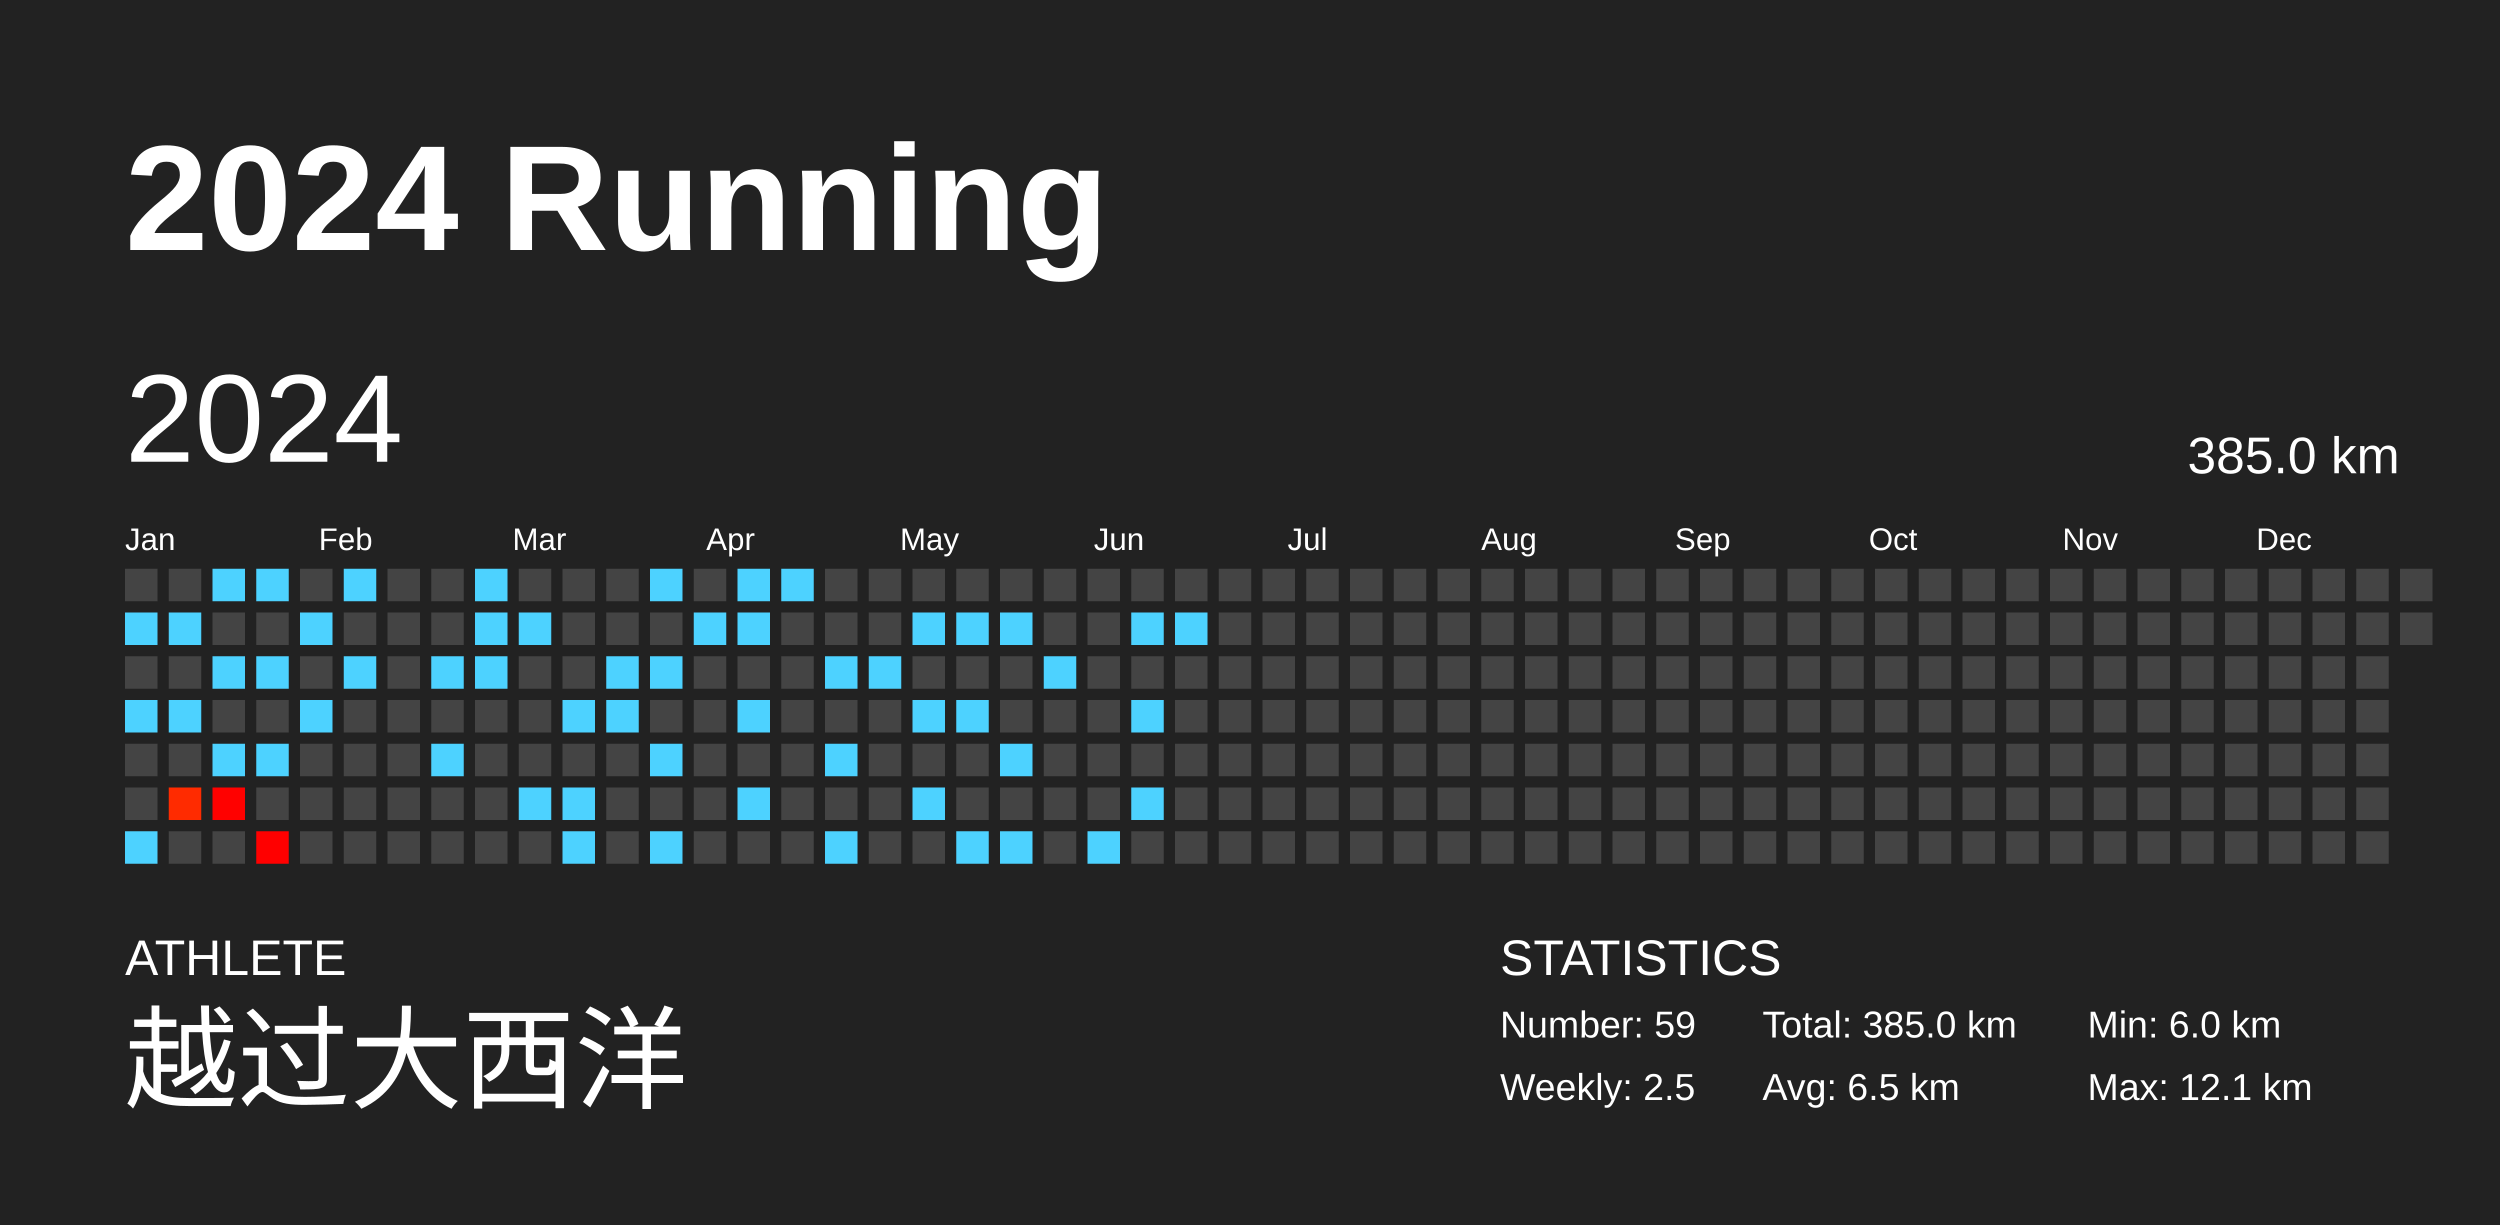
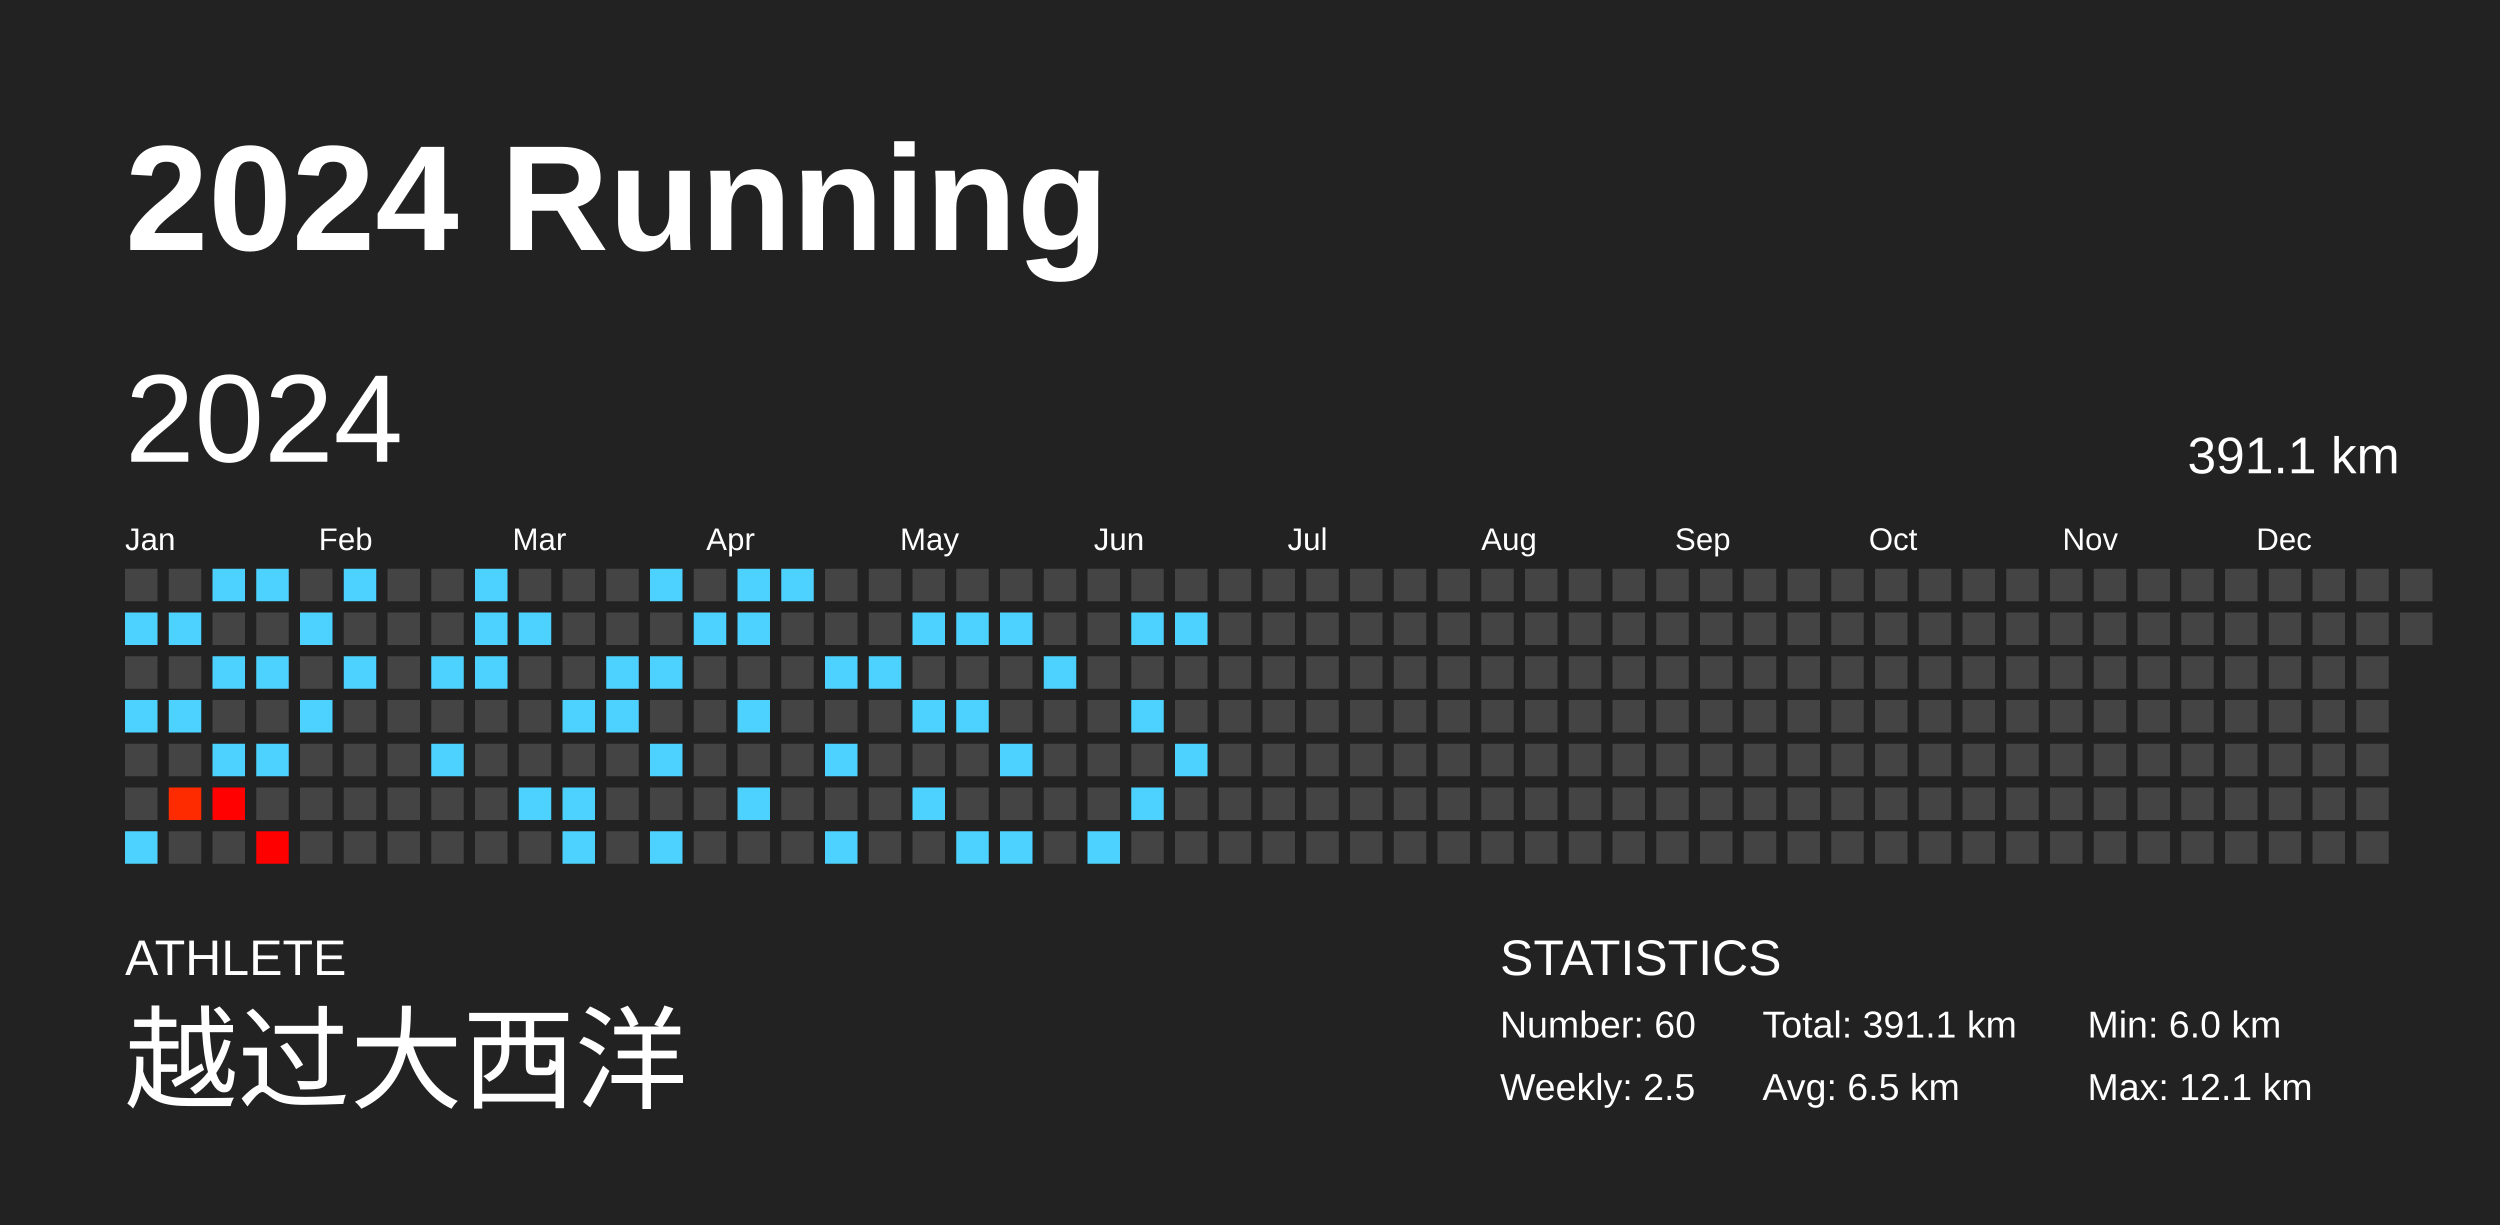
<svg xmlns="http://www.w3.org/2000/svg" baseProfile="full" height="98mm" version="1.1" viewBox="0,0,200,98" width="200mm">
  <defs />
  <rect fill="#222222" height="98" width="200" x="0" y="0" />
  <text fill="#FFFFFF" style="font-size:12px; font-family:Arial; font-weight:bold;" x="10" y="20">2024 Running</text>
  <text fill="#FFFFFF" style="font-size:4px; font-family:Arial" x="10" y="78">ATHLETE</text>
  <text fill="#FFFFFF" style="font-size:9px; font-family:Arial" x="10" y="88">越过大西洋</text>
  <text fill="#FFFFFF" style="font-size:4px; font-family:Arial" x="120" y="78">STATISTICS</text>
-   <text fill="#FFFFFF" style="font-size:3px; font-family:Arial" x="120" y="83">Number: 59</text>
+   <text fill="#FFFFFF" style="font-size:3px; font-family:Arial" x="120" y="83">Number: 60</text>
  <text fill="#FFFFFF" style="font-size:3px; font-family:Arial" x="120" y="88">Weekly: 2.5</text>
-   <text fill="#FFFFFF" style="font-size:3px; font-family:Arial" x="141" y="83">Total: 385.0 km</text>
+   <text fill="#FFFFFF" style="font-size:3px; font-family:Arial" x="141" y="83">Total: 391.1 km</text>
  <text fill="#FFFFFF" style="font-size:3px; font-family:Arial" x="141" y="88">Avg: 6.5 km</text>
  <text fill="#FFFFFF" style="font-size:3px; font-family:Arial" x="167" y="83">Min: 6.0 km</text>
  <text fill="#FFFFFF" style="font-size:3px; font-family:Arial" x="167" y="88">Max: 12.1 km</text>
  <text dominant-baseline="hanging" fill="#FFFFFF" style="font-size:10.0px; font-family:Arial;" x="10" y="30">2024</text>
-   <text dominant-baseline="hanging" fill="#FFFFFF" style="font-size:4.125px; font-family:Arial;" x="175" y="35">385.0 km</text>
+   <text dominant-baseline="hanging" fill="#FFFFFF" style="font-size:4.125px; font-family:Arial;" x="175" y="35">391.1 km</text>
  <text fill="#FFFFFF" style="font-size:2.5px; font-family:Arial" x="10.0" y="44">Jan</text>
  <text fill="#FFFFFF" style="font-size:2.5px; font-family:Arial" x="25.5" y="44">Feb</text>
  <text fill="#FFFFFF" style="font-size:2.5px; font-family:Arial" x="41.0" y="44">Mar</text>
  <text fill="#FFFFFF" style="font-size:2.5px; font-family:Arial" x="56.5" y="44">Apr</text>
  <text fill="#FFFFFF" style="font-size:2.5px; font-family:Arial" x="72.0" y="44">May</text>
  <text fill="#FFFFFF" style="font-size:2.5px; font-family:Arial" x="87.5" y="44">Jun</text>
  <text fill="#FFFFFF" style="font-size:2.5px; font-family:Arial" x="103.0" y="44">Jul</text>
  <text fill="#FFFFFF" style="font-size:2.5px; font-family:Arial" x="118.5" y="44">Aug</text>
  <text fill="#FFFFFF" style="font-size:2.5px; font-family:Arial" x="134.0" y="44">Sep</text>
  <text fill="#FFFFFF" style="font-size:2.5px; font-family:Arial" x="149.5" y="44">Oct</text>
  <text fill="#FFFFFF" style="font-size:2.5px; font-family:Arial" x="165.0" y="44">Nov</text>
  <text fill="#FFFFFF" style="font-size:2.5px; font-family:Arial" x="180.5" y="44">Dec</text>
  <rect fill="#444444" height="2.6" width="2.6" x="10.0" y="45.5" />
  <rect fill="#4dd2ff" height="2.6" width="2.6" x="10.0" y="49.0" />
  <rect fill="#444444" height="2.6" width="2.6" x="10.0" y="52.5" />
  <rect fill="#4dd2ff" height="2.6" width="2.6" x="10.0" y="56.0" />
  <rect fill="#444444" height="2.6" width="2.6" x="10.0" y="59.5" />
  <rect fill="#444444" height="2.6" width="2.6" x="10.0" y="63.0" />
  <rect fill="#4dd2ff" height="2.6" width="2.6" x="10.0" y="66.5" />
  <rect fill="#444444" height="2.6" width="2.6" x="13.5" y="45.5" />
  <rect fill="#4dd2ff" height="2.6" width="2.6" x="13.5" y="49.0" />
  <rect fill="#444444" height="2.6" width="2.6" x="13.5" y="52.5" />
  <rect fill="#4dd2ff" height="2.6" width="2.6" x="13.5" y="56.0" />
  <rect fill="#444444" height="2.6" width="2.6" x="13.5" y="59.5" />
  <rect fill="#ff2b00" height="2.6" width="2.6" x="13.5" y="63.0" />
  <rect fill="#444444" height="2.6" width="2.6" x="13.5" y="66.5" />
  <rect fill="#4dd2ff" height="2.6" width="2.6" x="17.0" y="45.5" />
  <rect fill="#444444" height="2.6" width="2.6" x="17.0" y="49.0" />
  <rect fill="#4dd2ff" height="2.6" width="2.6" x="17.0" y="52.5" />
  <rect fill="#444444" height="2.6" width="2.6" x="17.0" y="56.0" />
  <rect fill="#4dd2ff" height="2.6" width="2.6" x="17.0" y="59.5" />
  <rect fill="#ff0100" height="2.6" width="2.6" x="17.0" y="63.0" />
  <rect fill="#444444" height="2.6" width="2.6" x="17.0" y="66.5" />
  <rect fill="#4dd2ff" height="2.6" width="2.6" x="20.5" y="45.5" />
  <rect fill="#444444" height="2.6" width="2.6" x="20.5" y="49.0" />
  <rect fill="#4dd2ff" height="2.6" width="2.6" x="20.5" y="52.5" />
  <rect fill="#444444" height="2.6" width="2.6" x="20.5" y="56.0" />
  <rect fill="#4dd2ff" height="2.6" width="2.6" x="20.5" y="59.5" />
  <rect fill="#444444" height="2.6" width="2.6" x="20.5" y="63.0" />
  <rect fill="#ff0000" height="2.6" width="2.6" x="20.5" y="66.5" />
  <rect fill="#444444" height="2.6" width="2.6" x="24.0" y="45.5" />
  <rect fill="#4dd2ff" height="2.6" width="2.6" x="24.0" y="49.0" />
  <rect fill="#444444" height="2.6" width="2.6" x="24.0" y="52.5" />
  <rect fill="#4dd2ff" height="2.6" width="2.6" x="24.0" y="56.0" />
  <rect fill="#444444" height="2.6" width="2.6" x="24.0" y="59.5" />
  <rect fill="#444444" height="2.6" width="2.6" x="24.0" y="63.0" />
  <rect fill="#444444" height="2.6" width="2.6" x="24.0" y="66.5" />
  <rect fill="#4dd2ff" height="2.6" width="2.6" x="27.5" y="45.5" />
  <rect fill="#444444" height="2.6" width="2.6" x="27.5" y="49.0" />
  <rect fill="#4dd2ff" height="2.6" width="2.6" x="27.5" y="52.5" />
  <rect fill="#444444" height="2.6" width="2.6" x="27.5" y="56.0" />
  <rect fill="#444444" height="2.6" width="2.6" x="27.5" y="59.5" />
  <rect fill="#444444" height="2.6" width="2.6" x="27.5" y="63.0" />
  <rect fill="#444444" height="2.6" width="2.6" x="27.5" y="66.5" />
  <rect fill="#444444" height="2.6" width="2.6" x="31.0" y="45.5" />
  <rect fill="#444444" height="2.6" width="2.6" x="31.0" y="49.0" />
  <rect fill="#444444" height="2.6" width="2.6" x="31.0" y="52.5" />
  <rect fill="#444444" height="2.6" width="2.6" x="31.0" y="56.0" />
  <rect fill="#444444" height="2.6" width="2.6" x="31.0" y="59.5" />
  <rect fill="#444444" height="2.6" width="2.6" x="31.0" y="63.0" />
  <rect fill="#444444" height="2.6" width="2.6" x="31.0" y="66.5" />
  <rect fill="#444444" height="2.6" width="2.6" x="34.5" y="45.5" />
  <rect fill="#444444" height="2.6" width="2.6" x="34.5" y="49.0" />
  <rect fill="#4dd2ff" height="2.6" width="2.6" x="34.5" y="52.5" />
  <rect fill="#444444" height="2.6" width="2.6" x="34.5" y="56.0" />
  <rect fill="#4dd2ff" height="2.6" width="2.6" x="34.5" y="59.5" />
  <rect fill="#444444" height="2.6" width="2.6" x="34.5" y="63.0" />
  <rect fill="#444444" height="2.6" width="2.6" x="34.5" y="66.5" />
  <rect fill="#4dd2ff" height="2.6" width="2.6" x="38.0" y="45.5" />
  <rect fill="#4dd2ff" height="2.6" width="2.6" x="38.0" y="49.0" />
  <rect fill="#4dd2ff" height="2.6" width="2.6" x="38.0" y="52.5" />
  <rect fill="#444444" height="2.6" width="2.6" x="38.0" y="56.0" />
  <rect fill="#444444" height="2.6" width="2.6" x="38.0" y="59.5" />
  <rect fill="#444444" height="2.6" width="2.6" x="38.0" y="63.0" />
  <rect fill="#444444" height="2.6" width="2.6" x="38.0" y="66.5" />
  <rect fill="#444444" height="2.6" width="2.6" x="41.5" y="45.5" />
  <rect fill="#4dd2ff" height="2.6" width="2.6" x="41.5" y="49.0" />
  <rect fill="#444444" height="2.6" width="2.6" x="41.5" y="52.5" />
  <rect fill="#444444" height="2.6" width="2.6" x="41.5" y="56.0" />
  <rect fill="#444444" height="2.6" width="2.6" x="41.5" y="59.5" />
  <rect fill="#4dd2ff" height="2.6" width="2.6" x="41.5" y="63.0" />
  <rect fill="#444444" height="2.6" width="2.6" x="41.5" y="66.5" />
  <rect fill="#444444" height="2.6" width="2.6" x="45.0" y="45.5" />
  <rect fill="#444444" height="2.6" width="2.6" x="45.0" y="49.0" />
  <rect fill="#444444" height="2.6" width="2.6" x="45.0" y="52.5" />
  <rect fill="#4dd2ff" height="2.6" width="2.6" x="45.0" y="56.0" />
  <rect fill="#444444" height="2.6" width="2.6" x="45.0" y="59.5" />
  <rect fill="#4dd2ff" height="2.6" width="2.6" x="45.0" y="63.0" />
  <rect fill="#4dd2ff" height="2.6" width="2.6" x="45.0" y="66.5" />
  <rect fill="#444444" height="2.6" width="2.6" x="48.5" y="45.5" />
  <rect fill="#444444" height="2.6" width="2.6" x="48.5" y="49.0" />
  <rect fill="#4dd2ff" height="2.6" width="2.6" x="48.5" y="52.5" />
  <rect fill="#4dd2ff" height="2.6" width="2.6" x="48.5" y="56.0" />
  <rect fill="#444444" height="2.6" width="2.6" x="48.5" y="59.5" />
  <rect fill="#444444" height="2.6" width="2.6" x="48.5" y="63.0" />
  <rect fill="#444444" height="2.6" width="2.6" x="48.5" y="66.5" />
  <rect fill="#4dd2ff" height="2.6" width="2.6" x="52.0" y="45.5" />
  <rect fill="#444444" height="2.6" width="2.6" x="52.0" y="49.0" />
  <rect fill="#4dd2ff" height="2.6" width="2.6" x="52.0" y="52.5" />
  <rect fill="#444444" height="2.6" width="2.6" x="52.0" y="56.0" />
  <rect fill="#4dd2ff" height="2.6" width="2.6" x="52.0" y="59.5" />
  <rect fill="#444444" height="2.6" width="2.6" x="52.0" y="63.0" />
  <rect fill="#4dd2ff" height="2.6" width="2.6" x="52.0" y="66.5" />
  <rect fill="#444444" height="2.6" width="2.6" x="55.5" y="45.5" />
  <rect fill="#4dd2ff" height="2.6" width="2.6" x="55.5" y="49.0" />
  <rect fill="#444444" height="2.6" width="2.6" x="55.5" y="52.5" />
  <rect fill="#444444" height="2.6" width="2.6" x="55.5" y="56.0" />
  <rect fill="#444444" height="2.6" width="2.6" x="55.5" y="59.5" />
  <rect fill="#444444" height="2.6" width="2.6" x="55.5" y="63.0" />
  <rect fill="#444444" height="2.6" width="2.6" x="55.5" y="66.5" />
  <rect fill="#4dd2ff" height="2.6" width="2.6" x="59.0" y="45.5" />
  <rect fill="#4dd2ff" height="2.6" width="2.6" x="59.0" y="49.0" />
  <rect fill="#444444" height="2.6" width="2.6" x="59.0" y="52.5" />
  <rect fill="#4dd2ff" height="2.6" width="2.6" x="59.0" y="56.0" />
  <rect fill="#444444" height="2.6" width="2.6" x="59.0" y="59.5" />
  <rect fill="#4dd2ff" height="2.6" width="2.6" x="59.0" y="63.0" />
  <rect fill="#444444" height="2.6" width="2.6" x="59.0" y="66.5" />
  <rect fill="#4dd2ff" height="2.6" width="2.6" x="62.5" y="45.5" />
  <rect fill="#444444" height="2.6" width="2.6" x="62.5" y="49.0" />
  <rect fill="#444444" height="2.6" width="2.6" x="62.5" y="52.5" />
  <rect fill="#444444" height="2.6" width="2.6" x="62.5" y="56.0" />
  <rect fill="#444444" height="2.6" width="2.6" x="62.5" y="59.5" />
  <rect fill="#444444" height="2.6" width="2.6" x="62.5" y="63.0" />
  <rect fill="#444444" height="2.6" width="2.6" x="62.5" y="66.5" />
  <rect fill="#444444" height="2.6" width="2.6" x="66.0" y="45.5" />
  <rect fill="#444444" height="2.6" width="2.6" x="66.0" y="49.0" />
  <rect fill="#4dd2ff" height="2.6" width="2.6" x="66.0" y="52.5" />
  <rect fill="#444444" height="2.6" width="2.6" x="66.0" y="56.0" />
  <rect fill="#4dd2ff" height="2.6" width="2.6" x="66.0" y="59.5" />
  <rect fill="#444444" height="2.6" width="2.6" x="66.0" y="63.0" />
  <rect fill="#4dd2ff" height="2.6" width="2.6" x="66.0" y="66.5" />
  <rect fill="#444444" height="2.6" width="2.6" x="69.5" y="45.5" />
  <rect fill="#444444" height="2.6" width="2.6" x="69.5" y="49.0" />
  <rect fill="#4dd2ff" height="2.6" width="2.6" x="69.5" y="52.5" />
  <rect fill="#444444" height="2.6" width="2.6" x="69.5" y="56.0" />
  <rect fill="#444444" height="2.6" width="2.6" x="69.5" y="59.5" />
  <rect fill="#444444" height="2.6" width="2.6" x="69.5" y="63.0" />
  <rect fill="#444444" height="2.6" width="2.6" x="69.5" y="66.5" />
  <rect fill="#444444" height="2.6" width="2.6" x="73.0" y="45.5" />
  <rect fill="#4dd2ff" height="2.6" width="2.6" x="73.0" y="49.0" />
  <rect fill="#444444" height="2.6" width="2.6" x="73.0" y="52.5" />
  <rect fill="#4dd2ff" height="2.6" width="2.6" x="73.0" y="56.0" />
  <rect fill="#444444" height="2.6" width="2.6" x="73.0" y="59.5" />
  <rect fill="#4dd2ff" height="2.6" width="2.6" x="73.0" y="63.0" />
  <rect fill="#444444" height="2.6" width="2.6" x="73.0" y="66.5" />
  <rect fill="#444444" height="2.6" width="2.6" x="76.5" y="45.5" />
  <rect fill="#4dd2ff" height="2.6" width="2.6" x="76.5" y="49.0" />
  <rect fill="#444444" height="2.6" width="2.6" x="76.5" y="52.5" />
  <rect fill="#4dd2ff" height="2.6" width="2.6" x="76.5" y="56.0" />
  <rect fill="#444444" height="2.6" width="2.6" x="76.5" y="59.5" />
  <rect fill="#444444" height="2.6" width="2.6" x="76.5" y="63.0" />
  <rect fill="#4dd2ff" height="2.6" width="2.6" x="76.5" y="66.5" />
  <rect fill="#444444" height="2.6" width="2.6" x="80.0" y="45.5" />
  <rect fill="#4dd2ff" height="2.6" width="2.6" x="80.0" y="49.0" />
  <rect fill="#444444" height="2.6" width="2.6" x="80.0" y="52.5" />
  <rect fill="#444444" height="2.6" width="2.6" x="80.0" y="56.0" />
  <rect fill="#4dd2ff" height="2.6" width="2.6" x="80.0" y="59.5" />
  <rect fill="#444444" height="2.6" width="2.6" x="80.0" y="63.0" />
  <rect fill="#4dd2ff" height="2.6" width="2.6" x="80.0" y="66.5" />
  <rect fill="#444444" height="2.6" width="2.6" x="83.5" y="45.5" />
  <rect fill="#444444" height="2.6" width="2.6" x="83.5" y="49.0" />
  <rect fill="#4dd2ff" height="2.6" width="2.6" x="83.5" y="52.5" />
  <rect fill="#444444" height="2.6" width="2.6" x="83.5" y="56.0" />
  <rect fill="#444444" height="2.6" width="2.6" x="83.5" y="59.5" />
  <rect fill="#444444" height="2.6" width="2.6" x="83.5" y="63.0" />
  <rect fill="#444444" height="2.6" width="2.6" x="83.5" y="66.5" />
  <rect fill="#444444" height="2.6" width="2.6" x="87.0" y="45.5" />
  <rect fill="#444444" height="2.6" width="2.6" x="87.0" y="49.0" />
  <rect fill="#444444" height="2.6" width="2.6" x="87.0" y="52.5" />
  <rect fill="#444444" height="2.6" width="2.6" x="87.0" y="56.0" />
  <rect fill="#444444" height="2.6" width="2.6" x="87.0" y="59.5" />
  <rect fill="#444444" height="2.6" width="2.6" x="87.0" y="63.0" />
  <rect fill="#4dd2ff" height="2.6" width="2.6" x="87.0" y="66.5" />
  <rect fill="#444444" height="2.6" width="2.6" x="90.5" y="45.5" />
  <rect fill="#4dd2ff" height="2.6" width="2.6" x="90.5" y="49.0" />
  <rect fill="#444444" height="2.6" width="2.6" x="90.5" y="52.5" />
  <rect fill="#4dd2ff" height="2.6" width="2.6" x="90.5" y="56.0" />
  <rect fill="#444444" height="2.6" width="2.6" x="90.5" y="59.5" />
  <rect fill="#4dd2ff" height="2.6" width="2.6" x="90.5" y="63.0" />
  <rect fill="#444444" height="2.6" width="2.6" x="90.5" y="66.5" />
  <rect fill="#444444" height="2.6" width="2.6" x="94.0" y="45.5" />
  <rect fill="#4dd2ff" height="2.6" width="2.6" x="94.0" y="49.0" />
  <rect fill="#444444" height="2.6" width="2.6" x="94.0" y="52.5" />
  <rect fill="#444444" height="2.6" width="2.6" x="94.0" y="56.0" />
-   <rect fill="#444444" height="2.6" width="2.6" x="94.0" y="59.5" />
+   <rect fill="#4dd2ff" height="2.6" width="2.6" x="94.0" y="59.5" />
  <rect fill="#444444" height="2.6" width="2.6" x="94.0" y="63.0" />
  <rect fill="#444444" height="2.6" width="2.6" x="94.0" y="66.5" />
  <rect fill="#444444" height="2.6" width="2.6" x="97.5" y="45.5" />
  <rect fill="#444444" height="2.6" width="2.6" x="97.5" y="49.0" />
  <rect fill="#444444" height="2.6" width="2.6" x="97.5" y="52.5" />
  <rect fill="#444444" height="2.6" width="2.6" x="97.5" y="56.0" />
  <rect fill="#444444" height="2.6" width="2.6" x="97.5" y="59.5" />
  <rect fill="#444444" height="2.6" width="2.6" x="97.5" y="63.0" />
  <rect fill="#444444" height="2.6" width="2.6" x="97.5" y="66.5" />
  <rect fill="#444444" height="2.6" width="2.6" x="101.0" y="45.5" />
  <rect fill="#444444" height="2.6" width="2.6" x="101.0" y="49.0" />
  <rect fill="#444444" height="2.6" width="2.6" x="101.0" y="52.5" />
  <rect fill="#444444" height="2.6" width="2.6" x="101.0" y="56.0" />
  <rect fill="#444444" height="2.6" width="2.6" x="101.0" y="59.5" />
  <rect fill="#444444" height="2.6" width="2.6" x="101.0" y="63.0" />
  <rect fill="#444444" height="2.6" width="2.6" x="101.0" y="66.5" />
  <rect fill="#444444" height="2.6" width="2.6" x="104.5" y="45.5" />
  <rect fill="#444444" height="2.6" width="2.6" x="104.5" y="49.0" />
  <rect fill="#444444" height="2.6" width="2.6" x="104.5" y="52.5" />
  <rect fill="#444444" height="2.6" width="2.6" x="104.5" y="56.0" />
  <rect fill="#444444" height="2.6" width="2.6" x="104.5" y="59.5" />
  <rect fill="#444444" height="2.6" width="2.6" x="104.5" y="63.0" />
  <rect fill="#444444" height="2.6" width="2.6" x="104.5" y="66.5" />
  <rect fill="#444444" height="2.6" width="2.6" x="108.0" y="45.5" />
  <rect fill="#444444" height="2.6" width="2.6" x="108.0" y="49.0" />
  <rect fill="#444444" height="2.6" width="2.6" x="108.0" y="52.5" />
  <rect fill="#444444" height="2.6" width="2.6" x="108.0" y="56.0" />
  <rect fill="#444444" height="2.6" width="2.6" x="108.0" y="59.5" />
  <rect fill="#444444" height="2.6" width="2.6" x="108.0" y="63.0" />
  <rect fill="#444444" height="2.6" width="2.6" x="108.0" y="66.5" />
  <rect fill="#444444" height="2.6" width="2.6" x="111.5" y="45.5" />
  <rect fill="#444444" height="2.6" width="2.6" x="111.5" y="49.0" />
  <rect fill="#444444" height="2.6" width="2.6" x="111.5" y="52.5" />
  <rect fill="#444444" height="2.6" width="2.6" x="111.5" y="56.0" />
  <rect fill="#444444" height="2.6" width="2.6" x="111.5" y="59.5" />
  <rect fill="#444444" height="2.6" width="2.6" x="111.5" y="63.0" />
  <rect fill="#444444" height="2.6" width="2.6" x="111.5" y="66.5" />
  <rect fill="#444444" height="2.6" width="2.6" x="115.0" y="45.5" />
  <rect fill="#444444" height="2.6" width="2.6" x="115.0" y="49.0" />
  <rect fill="#444444" height="2.6" width="2.6" x="115.0" y="52.5" />
  <rect fill="#444444" height="2.6" width="2.6" x="115.0" y="56.0" />
  <rect fill="#444444" height="2.6" width="2.6" x="115.0" y="59.5" />
  <rect fill="#444444" height="2.6" width="2.6" x="115.0" y="63.0" />
  <rect fill="#444444" height="2.6" width="2.6" x="115.0" y="66.5" />
  <rect fill="#444444" height="2.6" width="2.6" x="118.5" y="45.5" />
  <rect fill="#444444" height="2.6" width="2.6" x="118.5" y="49.0" />
  <rect fill="#444444" height="2.6" width="2.6" x="118.5" y="52.5" />
  <rect fill="#444444" height="2.6" width="2.6" x="118.5" y="56.0" />
  <rect fill="#444444" height="2.6" width="2.6" x="118.5" y="59.5" />
  <rect fill="#444444" height="2.6" width="2.6" x="118.5" y="63.0" />
  <rect fill="#444444" height="2.6" width="2.6" x="118.5" y="66.5" />
  <rect fill="#444444" height="2.6" width="2.6" x="122.0" y="45.5" />
  <rect fill="#444444" height="2.6" width="2.6" x="122.0" y="49.0" />
  <rect fill="#444444" height="2.6" width="2.6" x="122.0" y="52.5" />
  <rect fill="#444444" height="2.6" width="2.6" x="122.0" y="56.0" />
  <rect fill="#444444" height="2.6" width="2.6" x="122.0" y="59.5" />
  <rect fill="#444444" height="2.6" width="2.6" x="122.0" y="63.0" />
  <rect fill="#444444" height="2.6" width="2.6" x="122.0" y="66.5" />
  <rect fill="#444444" height="2.6" width="2.6" x="125.5" y="45.5" />
  <rect fill="#444444" height="2.6" width="2.6" x="125.5" y="49.0" />
  <rect fill="#444444" height="2.6" width="2.6" x="125.5" y="52.5" />
  <rect fill="#444444" height="2.6" width="2.6" x="125.5" y="56.0" />
  <rect fill="#444444" height="2.6" width="2.6" x="125.5" y="59.5" />
  <rect fill="#444444" height="2.6" width="2.6" x="125.5" y="63.0" />
  <rect fill="#444444" height="2.6" width="2.6" x="125.5" y="66.5" />
  <rect fill="#444444" height="2.6" width="2.6" x="129.0" y="45.5" />
  <rect fill="#444444" height="2.6" width="2.6" x="129.0" y="49.0" />
  <rect fill="#444444" height="2.6" width="2.6" x="129.0" y="52.5" />
  <rect fill="#444444" height="2.6" width="2.6" x="129.0" y="56.0" />
  <rect fill="#444444" height="2.6" width="2.6" x="129.0" y="59.5" />
  <rect fill="#444444" height="2.6" width="2.6" x="129.0" y="63.0" />
  <rect fill="#444444" height="2.6" width="2.6" x="129.0" y="66.5" />
  <rect fill="#444444" height="2.6" width="2.6" x="132.5" y="45.5" />
  <rect fill="#444444" height="2.6" width="2.6" x="132.5" y="49.0" />
  <rect fill="#444444" height="2.6" width="2.6" x="132.5" y="52.5" />
  <rect fill="#444444" height="2.6" width="2.6" x="132.5" y="56.0" />
  <rect fill="#444444" height="2.6" width="2.6" x="132.5" y="59.5" />
  <rect fill="#444444" height="2.6" width="2.6" x="132.5" y="63.0" />
  <rect fill="#444444" height="2.6" width="2.6" x="132.5" y="66.5" />
  <rect fill="#444444" height="2.6" width="2.6" x="136.0" y="45.5" />
  <rect fill="#444444" height="2.6" width="2.6" x="136.0" y="49.0" />
  <rect fill="#444444" height="2.6" width="2.6" x="136.0" y="52.5" />
  <rect fill="#444444" height="2.6" width="2.6" x="136.0" y="56.0" />
  <rect fill="#444444" height="2.6" width="2.6" x="136.0" y="59.5" />
  <rect fill="#444444" height="2.6" width="2.6" x="136.0" y="63.0" />
  <rect fill="#444444" height="2.6" width="2.6" x="136.0" y="66.5" />
  <rect fill="#444444" height="2.6" width="2.6" x="139.5" y="45.5" />
  <rect fill="#444444" height="2.6" width="2.6" x="139.5" y="49.0" />
  <rect fill="#444444" height="2.6" width="2.6" x="139.5" y="52.5" />
  <rect fill="#444444" height="2.6" width="2.6" x="139.5" y="56.0" />
  <rect fill="#444444" height="2.6" width="2.6" x="139.5" y="59.5" />
  <rect fill="#444444" height="2.6" width="2.6" x="139.5" y="63.0" />
  <rect fill="#444444" height="2.6" width="2.6" x="139.5" y="66.5" />
  <rect fill="#444444" height="2.6" width="2.6" x="143.0" y="45.5" />
  <rect fill="#444444" height="2.6" width="2.6" x="143.0" y="49.0" />
  <rect fill="#444444" height="2.6" width="2.6" x="143.0" y="52.5" />
  <rect fill="#444444" height="2.6" width="2.6" x="143.0" y="56.0" />
  <rect fill="#444444" height="2.6" width="2.6" x="143.0" y="59.5" />
  <rect fill="#444444" height="2.6" width="2.6" x="143.0" y="63.0" />
  <rect fill="#444444" height="2.6" width="2.6" x="143.0" y="66.5" />
  <rect fill="#444444" height="2.6" width="2.6" x="146.5" y="45.5" />
  <rect fill="#444444" height="2.6" width="2.6" x="146.5" y="49.0" />
  <rect fill="#444444" height="2.6" width="2.6" x="146.5" y="52.5" />
  <rect fill="#444444" height="2.6" width="2.6" x="146.5" y="56.0" />
  <rect fill="#444444" height="2.6" width="2.6" x="146.5" y="59.5" />
  <rect fill="#444444" height="2.6" width="2.6" x="146.5" y="63.0" />
  <rect fill="#444444" height="2.6" width="2.6" x="146.5" y="66.5" />
  <rect fill="#444444" height="2.6" width="2.6" x="150.0" y="45.5" />
  <rect fill="#444444" height="2.6" width="2.6" x="150.0" y="49.0" />
  <rect fill="#444444" height="2.6" width="2.6" x="150.0" y="52.5" />
  <rect fill="#444444" height="2.6" width="2.6" x="150.0" y="56.0" />
  <rect fill="#444444" height="2.6" width="2.6" x="150.0" y="59.5" />
  <rect fill="#444444" height="2.6" width="2.6" x="150.0" y="63.0" />
  <rect fill="#444444" height="2.6" width="2.6" x="150.0" y="66.5" />
  <rect fill="#444444" height="2.6" width="2.6" x="153.5" y="45.5" />
  <rect fill="#444444" height="2.6" width="2.6" x="153.5" y="49.0" />
  <rect fill="#444444" height="2.6" width="2.6" x="153.5" y="52.5" />
  <rect fill="#444444" height="2.6" width="2.6" x="153.5" y="56.0" />
  <rect fill="#444444" height="2.6" width="2.6" x="153.5" y="59.5" />
  <rect fill="#444444" height="2.6" width="2.6" x="153.5" y="63.0" />
  <rect fill="#444444" height="2.6" width="2.6" x="153.5" y="66.5" />
  <rect fill="#444444" height="2.6" width="2.6" x="157.0" y="45.5" />
  <rect fill="#444444" height="2.6" width="2.6" x="157.0" y="49.0" />
  <rect fill="#444444" height="2.6" width="2.6" x="157.0" y="52.5" />
  <rect fill="#444444" height="2.6" width="2.6" x="157.0" y="56.0" />
  <rect fill="#444444" height="2.6" width="2.6" x="157.0" y="59.5" />
  <rect fill="#444444" height="2.6" width="2.6" x="157.0" y="63.0" />
  <rect fill="#444444" height="2.6" width="2.6" x="157.0" y="66.5" />
  <rect fill="#444444" height="2.6" width="2.6" x="160.5" y="45.5" />
  <rect fill="#444444" height="2.6" width="2.6" x="160.5" y="49.0" />
  <rect fill="#444444" height="2.6" width="2.6" x="160.5" y="52.5" />
  <rect fill="#444444" height="2.6" width="2.6" x="160.5" y="56.0" />
  <rect fill="#444444" height="2.6" width="2.6" x="160.5" y="59.5" />
  <rect fill="#444444" height="2.6" width="2.6" x="160.5" y="63.0" />
  <rect fill="#444444" height="2.6" width="2.6" x="160.5" y="66.5" />
  <rect fill="#444444" height="2.6" width="2.6" x="164.0" y="45.5" />
  <rect fill="#444444" height="2.6" width="2.6" x="164.0" y="49.0" />
  <rect fill="#444444" height="2.6" width="2.6" x="164.0" y="52.5" />
  <rect fill="#444444" height="2.6" width="2.6" x="164.0" y="56.0" />
  <rect fill="#444444" height="2.6" width="2.6" x="164.0" y="59.5" />
  <rect fill="#444444" height="2.6" width="2.6" x="164.0" y="63.0" />
  <rect fill="#444444" height="2.6" width="2.6" x="164.0" y="66.5" />
  <rect fill="#444444" height="2.6" width="2.6" x="167.5" y="45.5" />
  <rect fill="#444444" height="2.6" width="2.6" x="167.5" y="49.0" />
  <rect fill="#444444" height="2.6" width="2.6" x="167.5" y="52.5" />
  <rect fill="#444444" height="2.6" width="2.6" x="167.5" y="56.0" />
  <rect fill="#444444" height="2.6" width="2.6" x="167.5" y="59.5" />
  <rect fill="#444444" height="2.6" width="2.6" x="167.5" y="63.0" />
  <rect fill="#444444" height="2.6" width="2.6" x="167.5" y="66.5" />
  <rect fill="#444444" height="2.6" width="2.6" x="171.0" y="45.5" />
  <rect fill="#444444" height="2.6" width="2.6" x="171.0" y="49.0" />
  <rect fill="#444444" height="2.6" width="2.6" x="171.0" y="52.5" />
  <rect fill="#444444" height="2.6" width="2.6" x="171.0" y="56.0" />
  <rect fill="#444444" height="2.6" width="2.6" x="171.0" y="59.5" />
  <rect fill="#444444" height="2.6" width="2.6" x="171.0" y="63.0" />
  <rect fill="#444444" height="2.6" width="2.6" x="171.0" y="66.5" />
  <rect fill="#444444" height="2.6" width="2.6" x="174.5" y="45.5" />
  <rect fill="#444444" height="2.6" width="2.6" x="174.5" y="49.0" />
  <rect fill="#444444" height="2.6" width="2.6" x="174.5" y="52.5" />
  <rect fill="#444444" height="2.6" width="2.6" x="174.5" y="56.0" />
  <rect fill="#444444" height="2.6" width="2.6" x="174.5" y="59.5" />
  <rect fill="#444444" height="2.6" width="2.6" x="174.5" y="63.0" />
  <rect fill="#444444" height="2.6" width="2.6" x="174.5" y="66.5" />
  <rect fill="#444444" height="2.6" width="2.6" x="178.0" y="45.5" />
  <rect fill="#444444" height="2.6" width="2.6" x="178.0" y="49.0" />
  <rect fill="#444444" height="2.6" width="2.6" x="178.0" y="52.5" />
  <rect fill="#444444" height="2.6" width="2.6" x="178.0" y="56.0" />
  <rect fill="#444444" height="2.6" width="2.6" x="178.0" y="59.5" />
  <rect fill="#444444" height="2.6" width="2.6" x="178.0" y="63.0" />
  <rect fill="#444444" height="2.6" width="2.6" x="178.0" y="66.5" />
  <rect fill="#444444" height="2.6" width="2.6" x="181.5" y="45.5" />
  <rect fill="#444444" height="2.6" width="2.6" x="181.5" y="49.0" />
  <rect fill="#444444" height="2.6" width="2.6" x="181.5" y="52.5" />
  <rect fill="#444444" height="2.6" width="2.6" x="181.5" y="56.0" />
  <rect fill="#444444" height="2.6" width="2.6" x="181.5" y="59.5" />
  <rect fill="#444444" height="2.6" width="2.6" x="181.5" y="63.0" />
  <rect fill="#444444" height="2.6" width="2.6" x="181.5" y="66.5" />
  <rect fill="#444444" height="2.6" width="2.6" x="185.0" y="45.5" />
  <rect fill="#444444" height="2.6" width="2.6" x="185.0" y="49.0" />
  <rect fill="#444444" height="2.6" width="2.6" x="185.0" y="52.5" />
  <rect fill="#444444" height="2.6" width="2.6" x="185.0" y="56.0" />
  <rect fill="#444444" height="2.6" width="2.6" x="185.0" y="59.5" />
  <rect fill="#444444" height="2.6" width="2.6" x="185.0" y="63.0" />
  <rect fill="#444444" height="2.6" width="2.6" x="185.0" y="66.5" />
  <rect fill="#444444" height="2.6" width="2.6" x="188.5" y="45.5" />
  <rect fill="#444444" height="2.6" width="2.6" x="188.5" y="49.0" />
  <rect fill="#444444" height="2.6" width="2.6" x="188.5" y="52.5" />
  <rect fill="#444444" height="2.6" width="2.6" x="188.5" y="56.0" />
  <rect fill="#444444" height="2.6" width="2.6" x="188.5" y="59.5" />
  <rect fill="#444444" height="2.6" width="2.6" x="188.5" y="63.0" />
  <rect fill="#444444" height="2.6" width="2.6" x="188.5" y="66.5" />
  <rect fill="#444444" height="2.6" width="2.6" x="192.0" y="45.5" />
  <rect fill="#444444" height="2.6" width="2.6" x="192.0" y="49.0" />
</svg>
